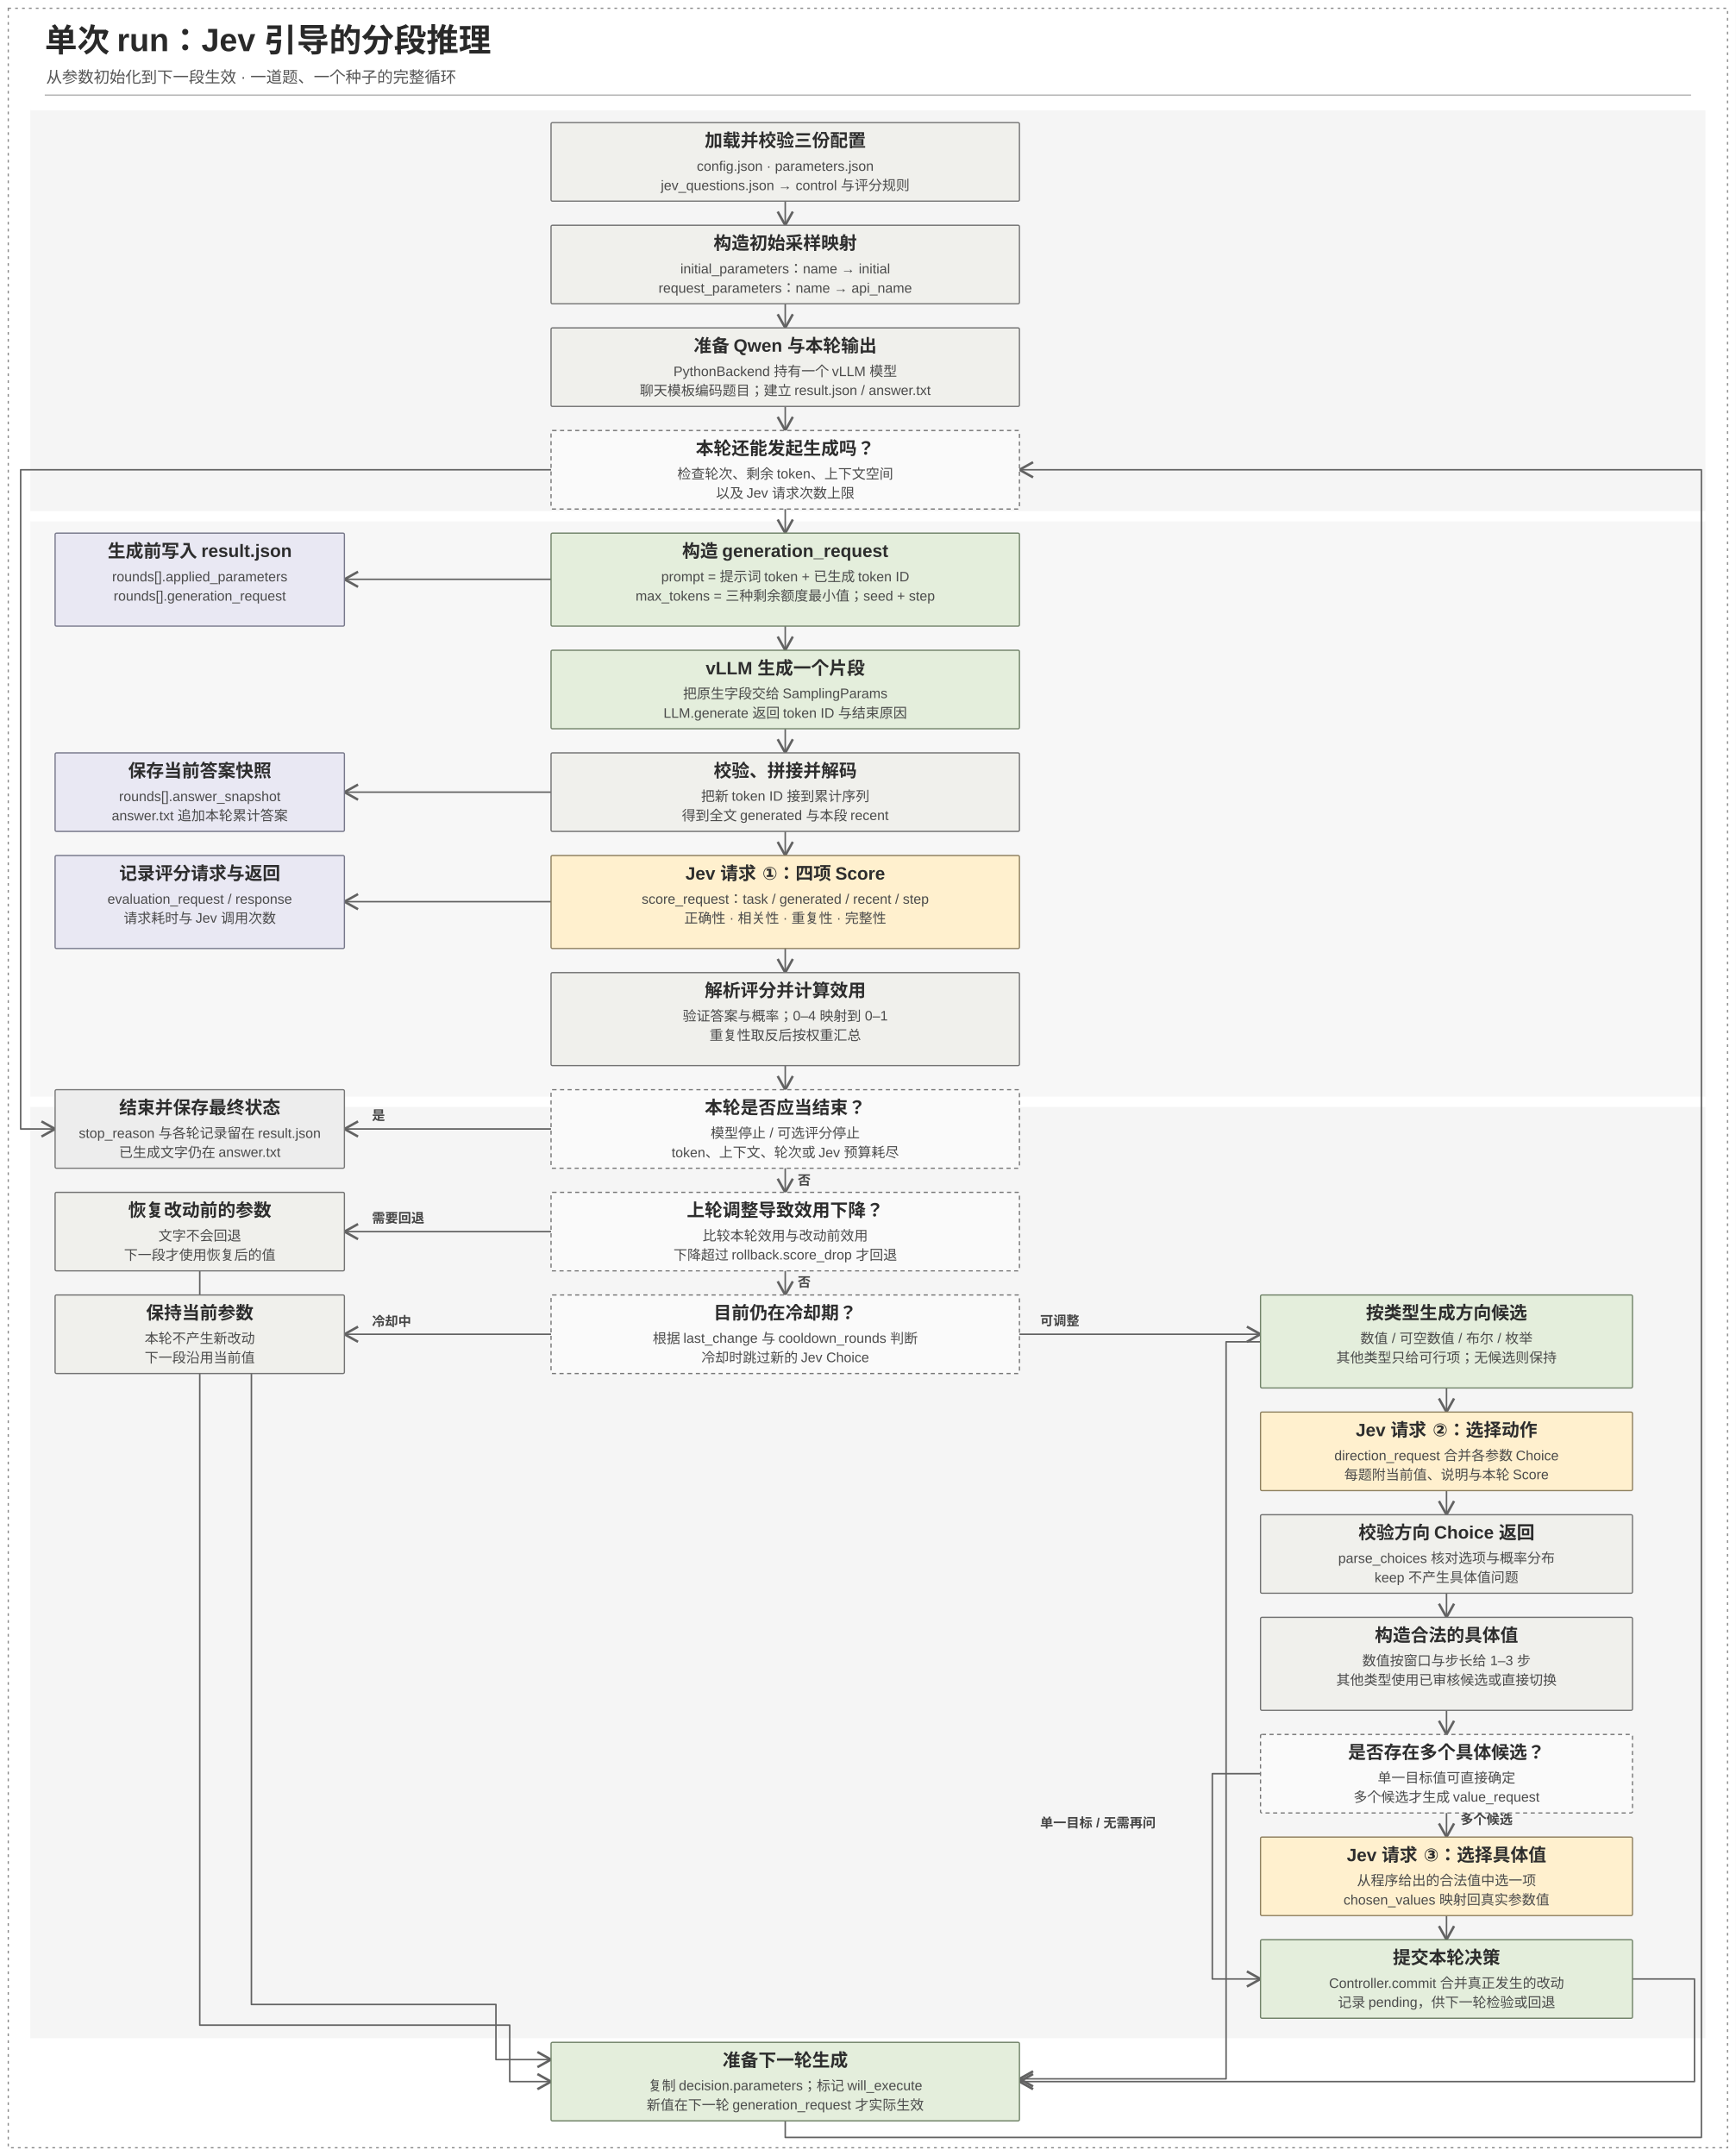
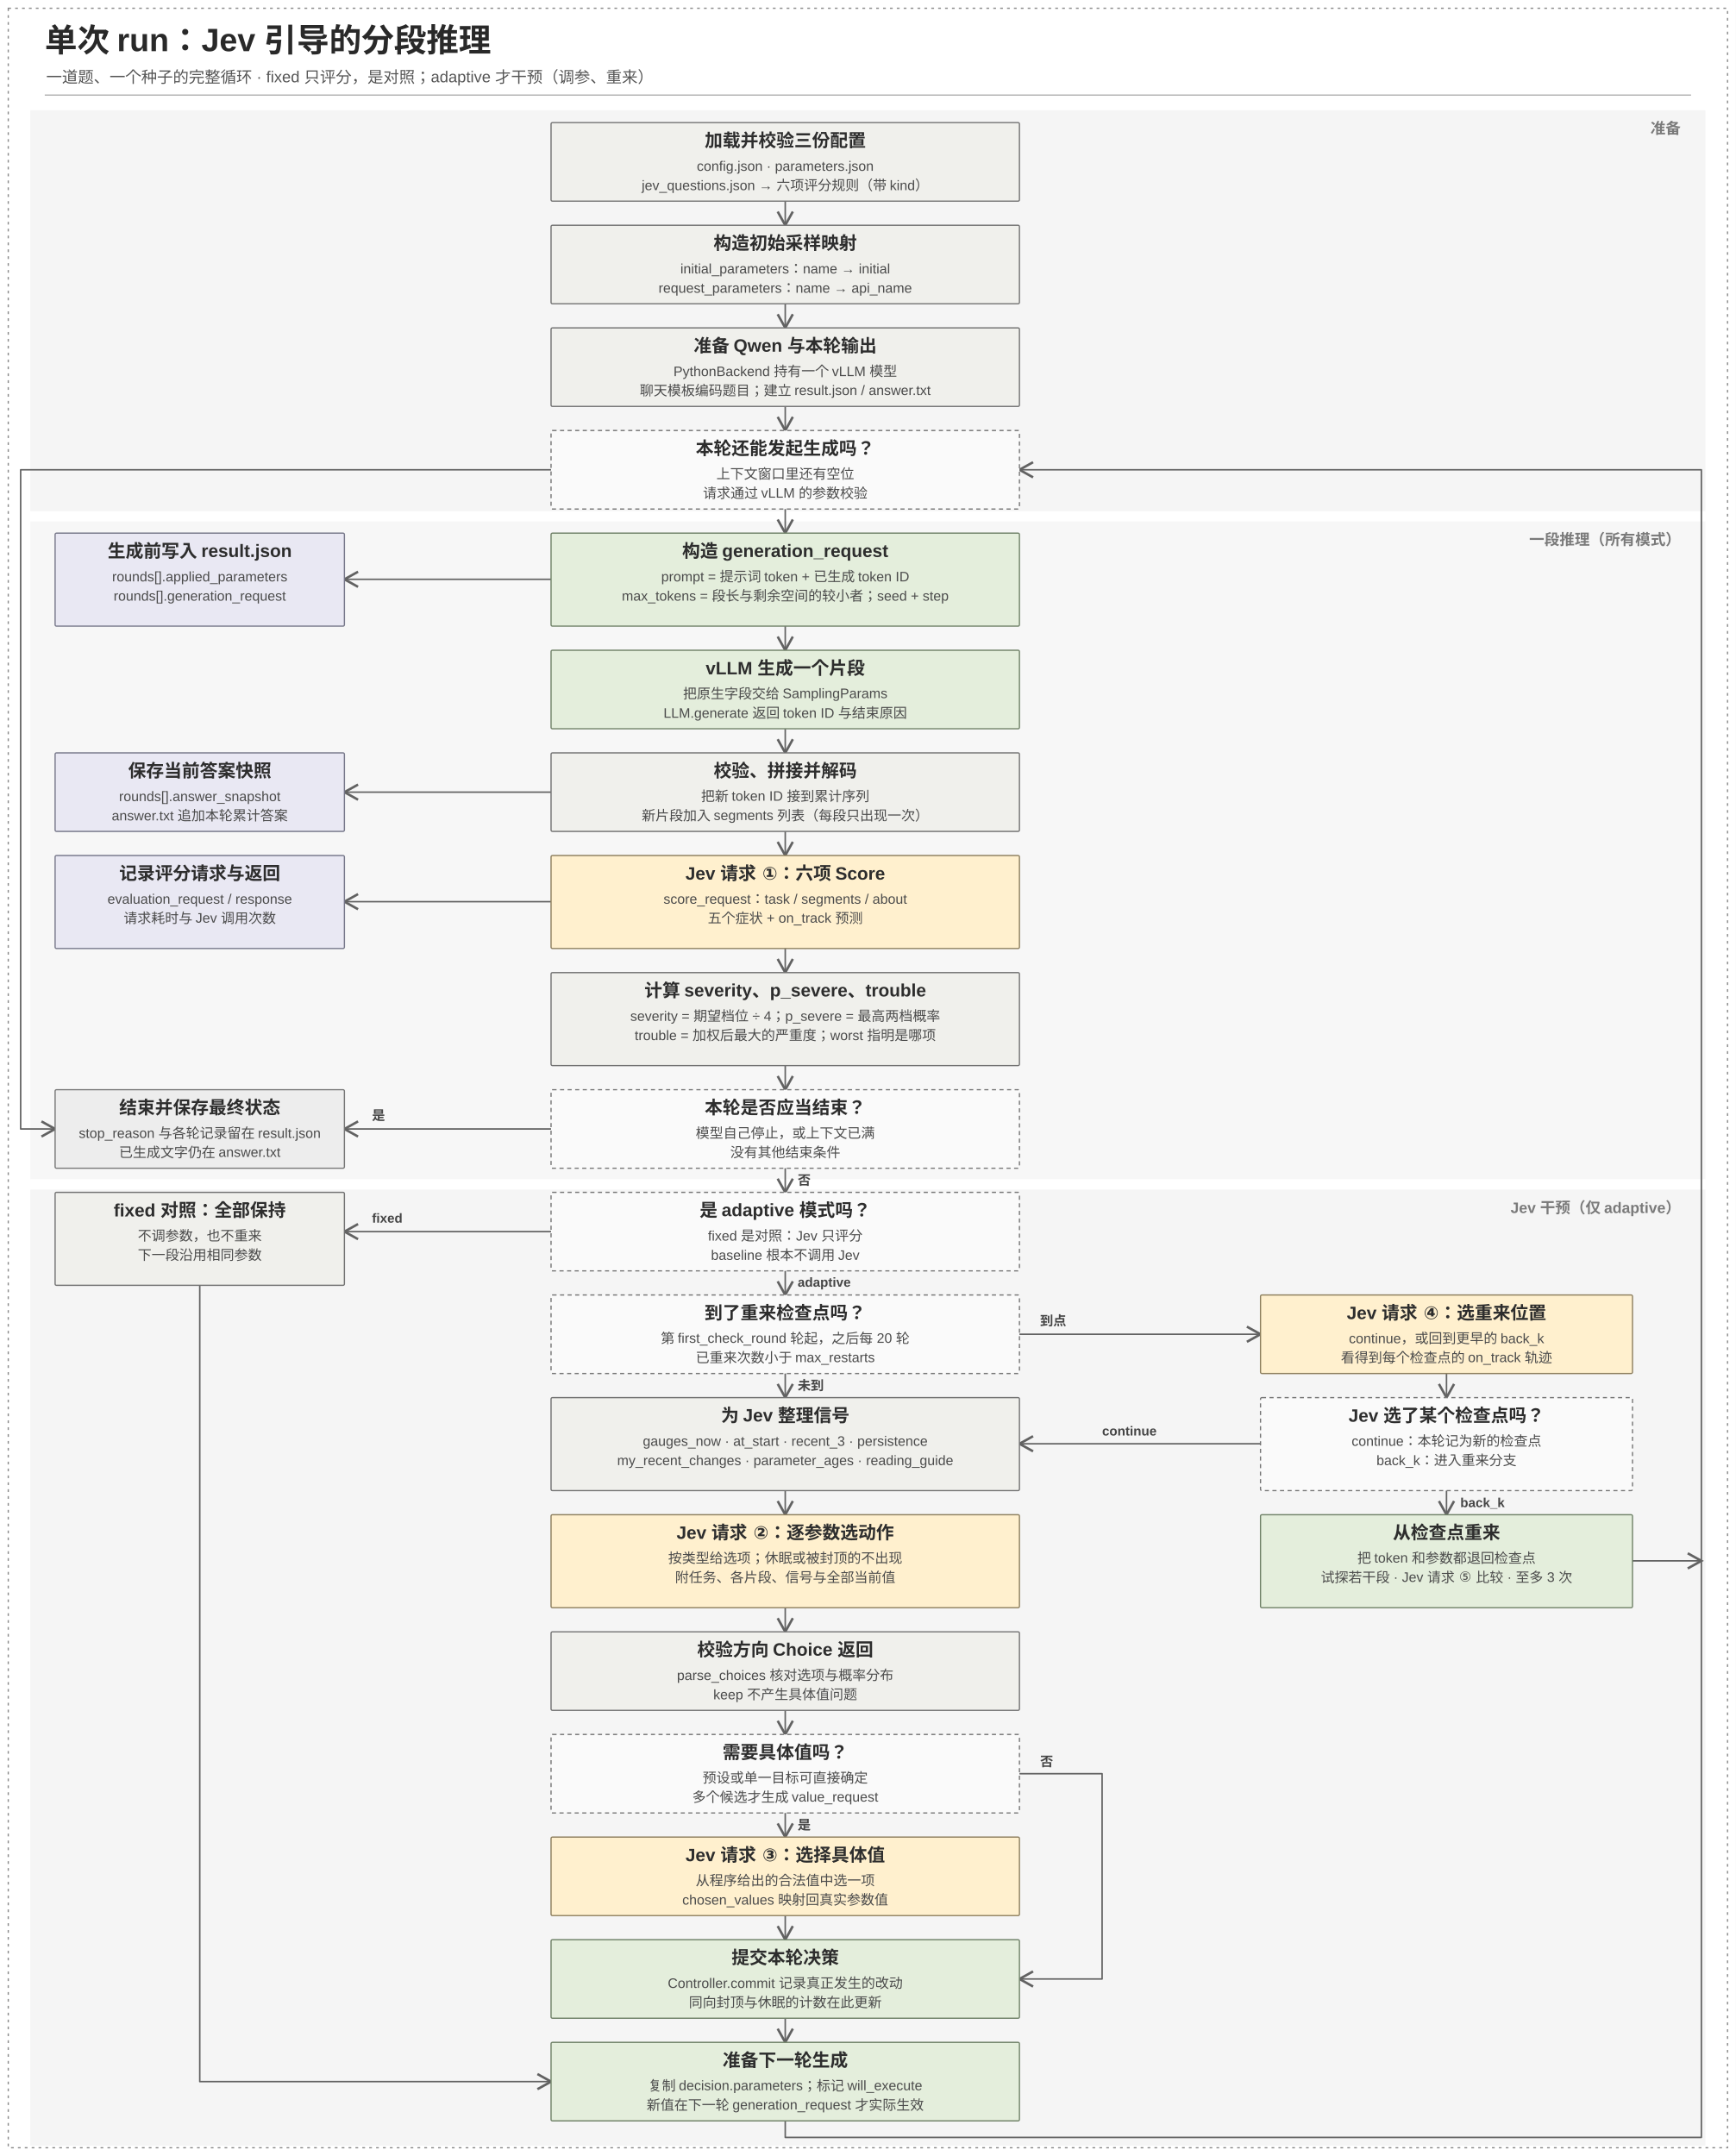
<svg xmlns="http://www.w3.org/2000/svg" viewBox="0 0 2520 3130" role="img" aria-labelledby="title desc">
  <defs>
    <marker id="arrowhead" markerWidth="12" markerHeight="12" refX="10" refY="6" orient="auto">
      <path d="M1 1 L10 6 L1 11" fill="none" stroke="#626262" stroke-width="1.6" />
    </marker>
  </defs>
  <style>
    .node{fill:#f0f0ec;stroke:#737373;stroke-width:1.8}
    .node.emphasis{fill:#e4eedc;stroke:#718369}
    .node.jev{fill:#fff0ce;stroke:#8e805f}
    .node.decision{fill:#fafafa;stroke:#777;stroke-dasharray:6 5}
    .node.record{fill:#e9e8f3;stroke:#77788a}.node.finish{fill:#ededed;stroke:#777}
    .node-title{fill:#2d2d2d;font:700 26px Arial,'Microsoft YaHei',sans-serif}
    .node-detail{fill:#4b4b4b;font:20px Arial,'Microsoft YaHei',sans-serif}
    .edge{fill:none;stroke:#626262;stroke-width:2.2;stroke-linejoin:round;stroke-linecap:round}
    .edge.record,.edge.branch,.edge.bypass,.edge.loop{stroke:#626262}
+     .zone{fill:#7a7a7a;font:700 22px Arial,'Microsoft YaHei',sans-serif}
    .edge-label{fill:#454545;font:700 19px Arial,'Microsoft YaHei',sans-serif}
  </style>
  <rect width="2520" height="3130" fill="#fff" />
  <rect x="12" y="12" width="2496" height="3106" fill="none" stroke="#8a8a8a" stroke-width="1.8" stroke-dasharray="4 6" />
  <rect x="44" y="160" width="2432" height="582" fill="#f5f5f5" />
-   <rect x="44" y="757" width="2432" height="835" fill="#f7f7f7" />
-   <rect x="44" y="1607" width="2432" height="1352" fill="#f5f5f5" />
+   <rect x="44" y="757" width="2432" height="955" fill="#f7f7f7" />
+   <rect x="44" y="1727" width="2432" height="1388" fill="#f5f5f5" />
  <text x="65" y="75" fill="#292929" font-family="Arial,'Microsoft YaHei',sans-serif" font-size="47" font-weight="700">单次 run：Jev 引导的分段推理</text>
-   <text x="67" y="120" fill="#555" font-family="Arial,'Microsoft YaHei',sans-serif" font-size="23">从参数初始化到下一段生效 · 一道题、一个种子的完整循环</text>
+   <text x="67" y="120" fill="#555" font-family="Arial,'Microsoft YaHei',sans-serif" font-size="23">一道题、一个种子的完整循环 · fixed 只评分，是对照；adaptive 才干预（调参、重来）</text>
  <path d="M65 138 H2455" stroke="#a0a0a0" stroke-width="1.5" />
  <g transform="translate(0,-120)">
    <path d="M1140 412 V447" class="edge " marker-end="url(#arrowhead)" />
    <path d="M1140 561 V596" class="edge " marker-end="url(#arrowhead)" />
    <path d="M1140 710 V745" class="edge " marker-end="url(#arrowhead)" />
    <path d="M1140 859 V894" class="edge " marker-end="url(#arrowhead)" />
    <path d="M1140 1029 V1064" class="edge " marker-end="url(#arrowhead)" />
    <path d="M800 802 H30 V1759 H80" class="edge branch" marker-end="url(#arrowhead)" />
    <path d="M800 961 H500" class="edge record" marker-end="url(#arrowhead)" />
    <path d="M1140 1178 V1213" class="edge " marker-end="url(#arrowhead)" />
    <path d="M800 1270 H500" class="edge record" marker-end="url(#arrowhead)" />
    <path d="M1140 1327 V1362" class="edge " marker-end="url(#arrowhead)" />
    <path d="M800 1429 H500" class="edge record" marker-end="url(#arrowhead)" />
    <path d="M1140 1497 V1532" class="edge " marker-end="url(#arrowhead)" />
    <path d="M1140 1667 V1702" class="edge " marker-end="url(#arrowhead)" />
    <path d="M800 1759 H500" class="edge branch" marker-end="url(#arrowhead)" />
    <path d="M1140 1816 V1851" class="edge " marker-end="url(#arrowhead)" />
    <path d="M800 1908 H500" class="edge branch" marker-end="url(#arrowhead)" />
    <path d="M1140 1965 V2000" class="edge " marker-end="url(#arrowhead)" />
-     <path d="M800 2057 H500" class="edge branch" marker-end="url(#arrowhead)" />
    <path d="M1480 2057 H1830" class="edge branch" marker-end="url(#arrowhead)" />
-     <path d="M2100 2135 V2170" class="edge " marker-end="url(#arrowhead)" />
-     <path d="M2100 2284 V2319" class="edge " marker-end="url(#arrowhead)" />
-     <path d="M2100 2433 V2468" class="edge " marker-end="url(#arrowhead)" />
-     <path d="M2100 2603 V2638" class="edge " marker-end="url(#arrowhead)" />
-     <path d="M2100 2752 V2787" class="edge " marker-end="url(#arrowhead)" />
-     <path d="M2100 2901 V2936" class="edge " marker-end="url(#arrowhead)" />
-     <path d="M1830 2695 H1760 V2993 H1830" class="edge bypass" marker-end="url(#arrowhead)" />
-     <path d="M1830 2068 H1780 V3138 H1480" class="edge bypass" marker-end="url(#arrowhead)" />
-     <path d="M2370 2993 H2460 V3142 H1480" class="edge branch" marker-end="url(#arrowhead)" />
-     <path d="M290 1965 V3060 H740 V3142 H800" class="edge branch" marker-end="url(#arrowhead)" />
-     <path d="M365 2114 V3030 H720 V3110 H800" class="edge branch" marker-end="url(#arrowhead)" />
+     <path d="M1140 2114 V2149" class="edge " marker-end="url(#arrowhead)" />
+     <path d="M2100 2114 V2149" class="edge " marker-end="url(#arrowhead)" />
+     <path d="M1830 2216 H1480" class="edge branch" marker-end="url(#arrowhead)" />
+     <path d="M2100 2284 V2319" class="edge branch" marker-end="url(#arrowhead)" />
+     <path d="M1140 2284 V2319" class="edge " marker-end="url(#arrowhead)" />
+     <path d="M1140 2454 V2489" class="edge " marker-end="url(#arrowhead)" />
+     <path d="M1140 2603 V2638" class="edge " marker-end="url(#arrowhead)" />
+     <path d="M1140 2752 V2787" class="edge " marker-end="url(#arrowhead)" />
+     <path d="M1140 2901 V2936" class="edge " marker-end="url(#arrowhead)" />
+     <path d="M1140 3050 V3085" class="edge " marker-end="url(#arrowhead)" />
+     <path d="M1480 2695 H1600 V2993 H1480" class="edge bypass" marker-end="url(#arrowhead)" />
+     <path d="M290 1986 V3142 H800" class="edge branch" marker-end="url(#arrowhead)" />
+     <path d="M2370 2386 H2470" class="edge loop" marker-end="url(#arrowhead)" />
    <path d="M1140 3199 V3223 H2470 V802 H1480" class="edge loop" marker-end="url(#arrowhead)" />
    <g>
      <rect x="800" y="298" width="680" height="114" rx="2" class="node normal" />
      <text x="1140" y="333" text-anchor="middle" class="node-title">加载并校验三份配置</text>
      <text x="1140" y="368" text-anchor="middle" class="node-detail">config.json · parameters.json</text>
-       <text x="1140" y="396" text-anchor="middle" class="node-detail">jev_questions.json → control 与评分规则</text>
+       <text x="1140" y="396" text-anchor="middle" class="node-detail">jev_questions.json → 六项评分规则（带 kind）</text>
    </g>
    <g>
      <rect x="800" y="447" width="680" height="114" rx="2" class="node normal" />
      <text x="1140" y="482" text-anchor="middle" class="node-title">构造初始采样映射</text>
      <text x="1140" y="517" text-anchor="middle" class="node-detail">initial_parameters：name → initial</text>
      <text x="1140" y="545" text-anchor="middle" class="node-detail">request_parameters：name → api_name</text>
    </g>
    <g>
      <rect x="800" y="596" width="680" height="114" rx="2" class="node normal" />
      <text x="1140" y="631" text-anchor="middle" class="node-title">准备 Qwen 与本轮输出</text>
      <text x="1140" y="666" text-anchor="middle" class="node-detail">PythonBackend 持有一个 vLLM 模型</text>
      <text x="1140" y="694" text-anchor="middle" class="node-detail">聊天模板编码题目；建立 result.json / answer.txt</text>
    </g>
    <g>
      <rect x="800" y="745" width="680" height="114" rx="2" class="node decision" />
      <text x="1140" y="780" text-anchor="middle" class="node-title">本轮还能发起生成吗？</text>
-       <text x="1140" y="815" text-anchor="middle" class="node-detail">检查轮次、剩余 token、上下文空间</text>
-       <text x="1140" y="843" text-anchor="middle" class="node-detail">以及 Jev 请求次数上限</text>
+       <text x="1140" y="815" text-anchor="middle" class="node-detail">上下文窗口里还有空位</text>
+       <text x="1140" y="843" text-anchor="middle" class="node-detail">请求通过 vLLM 的参数校验</text>
    </g>
    <g>
      <rect x="800" y="894" width="680" height="135" rx="2" class="node emphasis" />
      <text x="1140" y="929" text-anchor="middle" class="node-title">构造 generation_request</text>
      <text x="1140" y="964" text-anchor="middle" class="node-detail">prompt = 提示词 token + 已生成 token ID</text>
-       <text x="1140" y="992" text-anchor="middle" class="node-detail">max_tokens = 三种剩余额度最小值；seed + step</text>
+       <text x="1140" y="992" text-anchor="middle" class="node-detail">max_tokens = 段长与剩余空间的较小者；seed + step</text>
    </g>
    <g>
      <rect x="80" y="894" width="420" height="135" rx="2" class="node record" />
      <text x="290" y="929" text-anchor="middle" class="node-title">生成前写入 result.json</text>
      <text x="290" y="964" text-anchor="middle" class="node-detail">rounds[].applied_parameters</text>
      <text x="290" y="992" text-anchor="middle" class="node-detail">rounds[].generation_request</text>
    </g>
    <g>
      <rect x="800" y="1064" width="680" height="114" rx="2" class="node emphasis" />
      <text x="1140" y="1099" text-anchor="middle" class="node-title">vLLM 生成一个片段</text>
      <text x="1140" y="1134" text-anchor="middle" class="node-detail">把原生字段交给 SamplingParams</text>
      <text x="1140" y="1162" text-anchor="middle" class="node-detail">LLM.generate 返回 token ID 与结束原因</text>
    </g>
    <g>
      <rect x="800" y="1213" width="680" height="114" rx="2" class="node normal" />
      <text x="1140" y="1248" text-anchor="middle" class="node-title">校验、拼接并解码</text>
      <text x="1140" y="1283" text-anchor="middle" class="node-detail">把新 token ID 接到累计序列</text>
-       <text x="1140" y="1311" text-anchor="middle" class="node-detail">得到全文 generated 与本段 recent</text>
+       <text x="1140" y="1311" text-anchor="middle" class="node-detail">新片段加入 segments 列表（每段只出现一次）</text>
    </g>
    <g>
      <rect x="80" y="1213" width="420" height="114" rx="2" class="node record" />
      <text x="290" y="1248" text-anchor="middle" class="node-title">保存当前答案快照</text>
      <text x="290" y="1283" text-anchor="middle" class="node-detail">rounds[].answer_snapshot</text>
      <text x="290" y="1311" text-anchor="middle" class="node-detail">answer.txt 追加本轮累计答案</text>
    </g>
    <g>
      <rect x="800" y="1362" width="680" height="135" rx="2" class="node jev" />
-       <text x="1140" y="1397" text-anchor="middle" class="node-title">Jev 请求 ①：四项 Score</text>
-       <text x="1140" y="1432" text-anchor="middle" class="node-detail">score_request：task / generated / recent / step</text>
-       <text x="1140" y="1460" text-anchor="middle" class="node-detail">正确性 · 相关性 · 重复性 · 完整性</text>
+       <text x="1140" y="1397" text-anchor="middle" class="node-title">Jev 请求 ①：六项 Score</text>
+       <text x="1140" y="1432" text-anchor="middle" class="node-detail">score_request：task / segments / about</text>
+       <text x="1140" y="1460" text-anchor="middle" class="node-detail">五个症状 + on_track 预测</text>
    </g>
    <g>
      <rect x="80" y="1362" width="420" height="135" rx="2" class="node record" />
      <text x="290" y="1397" text-anchor="middle" class="node-title">记录评分请求与返回</text>
      <text x="290" y="1432" text-anchor="middle" class="node-detail">evaluation_request / response</text>
      <text x="290" y="1460" text-anchor="middle" class="node-detail">请求耗时与 Jev 调用次数</text>
    </g>
    <g>
      <rect x="800" y="1532" width="680" height="135" rx="2" class="node normal" />
-       <text x="1140" y="1567" text-anchor="middle" class="node-title">解析评分并计算效用</text>
-       <text x="1140" y="1602" text-anchor="middle" class="node-detail">验证答案与概率；0–4 映射到 0–1</text>
-       <text x="1140" y="1630" text-anchor="middle" class="node-detail">重复性取反后按权重汇总</text>
+       <text x="1140" y="1567" text-anchor="middle" class="node-title">计算 severity、p_severe、trouble</text>
+       <text x="1140" y="1602" text-anchor="middle" class="node-detail">severity = 期望档位 ÷ 4；p_severe = 最高两档概率</text>
+       <text x="1140" y="1630" text-anchor="middle" class="node-detail">trouble = 加权后最大的严重度；worst 指明是哪项</text>
    </g>
    <g>
      <rect x="800" y="1702" width="680" height="114" rx="2" class="node decision" />
      <text x="1140" y="1737" text-anchor="middle" class="node-title">本轮是否应当结束？</text>
-       <text x="1140" y="1772" text-anchor="middle" class="node-detail">模型停止 / 可选评分停止</text>
-       <text x="1140" y="1800" text-anchor="middle" class="node-detail">token、上下文、轮次或 Jev 预算耗尽</text>
+       <text x="1140" y="1772" text-anchor="middle" class="node-detail">模型自己停止，或上下文已满</text>
+       <text x="1140" y="1800" text-anchor="middle" class="node-detail">没有其他结束条件</text>
    </g>
    <g>
      <rect x="80" y="1702" width="420" height="114" rx="2" class="node finish" />
      <text x="290" y="1737" text-anchor="middle" class="node-title">结束并保存最终状态</text>
      <text x="290" y="1772" text-anchor="middle" class="node-detail">stop_reason 与各轮记录留在 result.json</text>
      <text x="290" y="1800" text-anchor="middle" class="node-detail">已生成文字仍在 answer.txt</text>
    </g>
    <g>
      <rect x="800" y="1851" width="680" height="114" rx="2" class="node decision" />
-       <text x="1140" y="1886" text-anchor="middle" class="node-title">上轮调整导致效用下降？</text>
-       <text x="1140" y="1921" text-anchor="middle" class="node-detail">比较本轮效用与改动前效用</text>
-       <text x="1140" y="1949" text-anchor="middle" class="node-detail">下降超过 rollback.score_drop 才回退</text>
-     </g>
-     <g>
-       <rect x="80" y="1851" width="420" height="114" rx="2" class="node normal" />
-       <text x="290" y="1886" text-anchor="middle" class="node-title">恢复改动前的参数</text>
-       <text x="290" y="1921" text-anchor="middle" class="node-detail">文字不会回退</text>
-       <text x="290" y="1949" text-anchor="middle" class="node-detail">下一段才使用恢复后的值</text>
+       <text x="1140" y="1886" text-anchor="middle" class="node-title">是 adaptive 模式吗？</text>
+       <text x="1140" y="1921" text-anchor="middle" class="node-detail">fixed 是对照：Jev 只评分</text>
+       <text x="1140" y="1949" text-anchor="middle" class="node-detail">baseline 根本不调用 Jev</text>
+     </g>
+     <g>
+       <rect x="80" y="1851" width="420" height="135" rx="2" class="node normal" />
+       <text x="290" y="1886" text-anchor="middle" class="node-title">fixed 对照：全部保持</text>
+       <text x="290" y="1921" text-anchor="middle" class="node-detail">不调参数，也不重来</text>
+       <text x="290" y="1949" text-anchor="middle" class="node-detail">下一段沿用相同参数</text>
    </g>
    <g>
      <rect x="800" y="2000" width="680" height="114" rx="2" class="node decision" />
-       <text x="1140" y="2035" text-anchor="middle" class="node-title">目前仍在冷却期？</text>
-       <text x="1140" y="2070" text-anchor="middle" class="node-detail">根据 last_change 与 cooldown_rounds 判断</text>
-       <text x="1140" y="2098" text-anchor="middle" class="node-detail">冷却时跳过新的 Jev Choice</text>
-     </g>
-     <g>
-       <rect x="80" y="2000" width="420" height="114" rx="2" class="node normal" />
-       <text x="290" y="2035" text-anchor="middle" class="node-title">保持当前参数</text>
-       <text x="290" y="2070" text-anchor="middle" class="node-detail">本轮不产生新改动</text>
-       <text x="290" y="2098" text-anchor="middle" class="node-detail">下一段沿用当前值</text>
-     </g>
-     <g>
-       <rect x="1830" y="2000" width="540" height="135" rx="2" class="node emphasis" />
-       <text x="2100" y="2035" text-anchor="middle" class="node-title">按类型生成方向候选</text>
-       <text x="2100" y="2070" text-anchor="middle" class="node-detail">数值 / 可空数值 / 布尔 / 枚举</text>
-       <text x="2100" y="2098" text-anchor="middle" class="node-detail">其他类型只给可行项；无候选则保持</text>
-     </g>
-     <g>
-       <rect x="1830" y="2170" width="540" height="114" rx="2" class="node jev" />
-       <text x="2100" y="2205" text-anchor="middle" class="node-title">Jev 请求 ②：选择动作</text>
-       <text x="2100" y="2240" text-anchor="middle" class="node-detail">direction_request 合并各参数 Choice</text>
-       <text x="2100" y="2268" text-anchor="middle" class="node-detail">每题附当前值、说明与本轮 Score</text>
-     </g>
-     <g>
-       <rect x="1830" y="2319" width="540" height="114" rx="2" class="node normal" />
-       <text x="2100" y="2354" text-anchor="middle" class="node-title">校验方向 Choice 返回</text>
-       <text x="2100" y="2389" text-anchor="middle" class="node-detail">parse_choices 核对选项与概率分布</text>
-       <text x="2100" y="2417" text-anchor="middle" class="node-detail">keep 不产生具体值问题</text>
-     </g>
-     <g>
-       <rect x="1830" y="2468" width="540" height="135" rx="2" class="node normal" />
-       <text x="2100" y="2503" text-anchor="middle" class="node-title">构造合法的具体值</text>
-       <text x="2100" y="2538" text-anchor="middle" class="node-detail">数值按窗口与步长给 1–3 步</text>
-       <text x="2100" y="2566" text-anchor="middle" class="node-detail">其他类型使用已审核候选或直接切换</text>
-     </g>
-     <g>
-       <rect x="1830" y="2638" width="540" height="114" rx="2" class="node decision" />
-       <text x="2100" y="2673" text-anchor="middle" class="node-title">是否存在多个具体候选？</text>
-       <text x="2100" y="2708" text-anchor="middle" class="node-detail">单一目标值可直接确定</text>
-       <text x="2100" y="2736" text-anchor="middle" class="node-detail">多个候选才生成 value_request</text>
-     </g>
-     <g>
-       <rect x="1830" y="2787" width="540" height="114" rx="2" class="node jev" />
-       <text x="2100" y="2822" text-anchor="middle" class="node-title">Jev 请求 ③：选择具体值</text>
-       <text x="2100" y="2857" text-anchor="middle" class="node-detail">从程序给出的合法值中选一项</text>
-       <text x="2100" y="2885" text-anchor="middle" class="node-detail">chosen_values 映射回真实参数值</text>
-     </g>
-     <g>
-       <rect x="1830" y="2936" width="540" height="114" rx="2" class="node emphasis" />
-       <text x="2100" y="2971" text-anchor="middle" class="node-title">提交本轮决策</text>
-       <text x="2100" y="3006" text-anchor="middle" class="node-detail">Controller.commit 合并真正发生的改动</text>
-       <text x="2100" y="3034" text-anchor="middle" class="node-detail">记录 pending，供下一轮检验或回退</text>
+       <text x="1140" y="2035" text-anchor="middle" class="node-title">到了重来检查点吗？</text>
+       <text x="1140" y="2070" text-anchor="middle" class="node-detail">第 first_check_round 轮起，之后每 20 轮</text>
+       <text x="1140" y="2098" text-anchor="middle" class="node-detail">已重来次数小于 max_restarts</text>
+     </g>
+     <g>
+       <rect x="1830" y="2000" width="540" height="114" rx="2" class="node jev" />
+       <text x="2100" y="2035" text-anchor="middle" class="node-title">Jev 请求 ④：选重来位置</text>
+       <text x="2100" y="2070" text-anchor="middle" class="node-detail">continue，或回到更早的 back_k</text>
+       <text x="2100" y="2098" text-anchor="middle" class="node-detail">看得到每个检查点的 on_track 轨迹</text>
+     </g>
+     <g>
+       <rect x="800" y="2149" width="680" height="135" rx="2" class="node normal" />
+       <text x="1140" y="2184" text-anchor="middle" class="node-title">为 Jev 整理信号</text>
+       <text x="1140" y="2219" text-anchor="middle" class="node-detail">gauges_now · at_start · recent_3 · persistence</text>
+       <text x="1140" y="2247" text-anchor="middle" class="node-detail">my_recent_changes · parameter_ages · reading_guide</text>
+     </g>
+     <g>
+       <rect x="1830" y="2149" width="540" height="135" rx="2" class="node decision" />
+       <text x="2100" y="2184" text-anchor="middle" class="node-title">Jev 选了某个检查点吗？</text>
+       <text x="2100" y="2219" text-anchor="middle" class="node-detail">continue：本轮记为新的检查点</text>
+       <text x="2100" y="2247" text-anchor="middle" class="node-detail">back_k：进入重来分支</text>
+     </g>
+     <g>
+       <rect x="800" y="2319" width="680" height="135" rx="2" class="node jev" />
+       <text x="1140" y="2354" text-anchor="middle" class="node-title">Jev 请求 ②：逐参数选动作</text>
+       <text x="1140" y="2389" text-anchor="middle" class="node-detail">按类型给选项；休眠或被封顶的不出现</text>
+       <text x="1140" y="2417" text-anchor="middle" class="node-detail">附任务、各片段、信号与全部当前值</text>
+     </g>
+     <g>
+       <rect x="1830" y="2319" width="540" height="135" rx="2" class="node emphasis" />
+       <text x="2100" y="2354" text-anchor="middle" class="node-title">从检查点重来</text>
+       <text x="2100" y="2389" text-anchor="middle" class="node-detail">把 token 和参数都退回检查点</text>
+       <text x="2100" y="2417" text-anchor="middle" class="node-detail">试探若干段 · Jev 请求 ⑤ 比较 · 至多 3 次</text>
+     </g>
+     <g>
+       <rect x="800" y="2489" width="680" height="114" rx="2" class="node normal" />
+       <text x="1140" y="2524" text-anchor="middle" class="node-title">校验方向 Choice 返回</text>
+       <text x="1140" y="2559" text-anchor="middle" class="node-detail">parse_choices 核对选项与概率分布</text>
+       <text x="1140" y="2587" text-anchor="middle" class="node-detail">keep 不产生具体值问题</text>
+     </g>
+     <g>
+       <rect x="800" y="2638" width="680" height="114" rx="2" class="node decision" />
+       <text x="1140" y="2673" text-anchor="middle" class="node-title">需要具体值吗？</text>
+       <text x="1140" y="2708" text-anchor="middle" class="node-detail">预设或单一目标可直接确定</text>
+       <text x="1140" y="2736" text-anchor="middle" class="node-detail">多个候选才生成 value_request</text>
+     </g>
+     <g>
+       <rect x="800" y="2787" width="680" height="114" rx="2" class="node jev" />
+       <text x="1140" y="2822" text-anchor="middle" class="node-title">Jev 请求 ③：选择具体值</text>
+       <text x="1140" y="2857" text-anchor="middle" class="node-detail">从程序给出的合法值中选一项</text>
+       <text x="1140" y="2885" text-anchor="middle" class="node-detail">chosen_values 映射回真实参数值</text>
+     </g>
+     <g>
+       <rect x="800" y="2936" width="680" height="114" rx="2" class="node emphasis" />
+       <text x="1140" y="2971" text-anchor="middle" class="node-title">提交本轮决策</text>
+       <text x="1140" y="3006" text-anchor="middle" class="node-detail">Controller.commit 记录真正发生的改动</text>
+       <text x="1140" y="3034" text-anchor="middle" class="node-detail">同向封顶与休眠的计数在此更新</text>
    </g>
    <g>
      <rect x="800" y="3085" width="680" height="114" rx="2" class="node emphasis" />
      <text x="1140" y="3120" text-anchor="middle" class="node-title">准备下一轮生成</text>
      <text x="1140" y="3155" text-anchor="middle" class="node-detail">复制 decision.parameters；标记 will_execute</text>
      <text x="1140" y="3183" text-anchor="middle" class="node-detail">新值在下一轮 generation_request 才实际生效</text>
    </g>
    <text x="540" y="1746" class="edge-label">是</text>
    <text x="1158" y="1840" class="edge-label">否</text>
-     <text x="540" y="1895" class="edge-label">需要回退</text>
-     <text x="1158" y="1988" class="edge-label">否</text>
-     <text x="540" y="2045" class="edge-label">冷却中</text>
-     <text x="1510" y="2044" class="edge-label">可调整</text>
-     <text x="2120" y="2768" class="edge-label">多个候选</text>
-     <text x="1510" y="2773" class="edge-label">单一目标 / 无需再问</text>
+     <text x="540" y="1895" class="edge-label">fixed</text>
+     <text x="1158" y="1988" class="edge-label">adaptive</text>
+     <text x="1510" y="2044" class="edge-label">到点</text>
+     <text x="1158" y="2138" class="edge-label">未到</text>
+     <text x="1600" y="2204" class="edge-label">continue</text>
+     <text x="2120" y="2308" class="edge-label">back_k</text>
+     <text x="1510" y="2684" class="edge-label">否</text>
+     <text x="1158" y="2776" class="edge-label">是</text>
  </g>
+   <text x="2440" y="194" text-anchor="end" class="zone">准备</text>
+   <text x="2440" y="791" text-anchor="end" class="zone">一段推理（所有模式）</text>
+   <text x="2440" y="1761" text-anchor="end" class="zone">Jev 干预（仅 adaptive）</text>
</svg>
